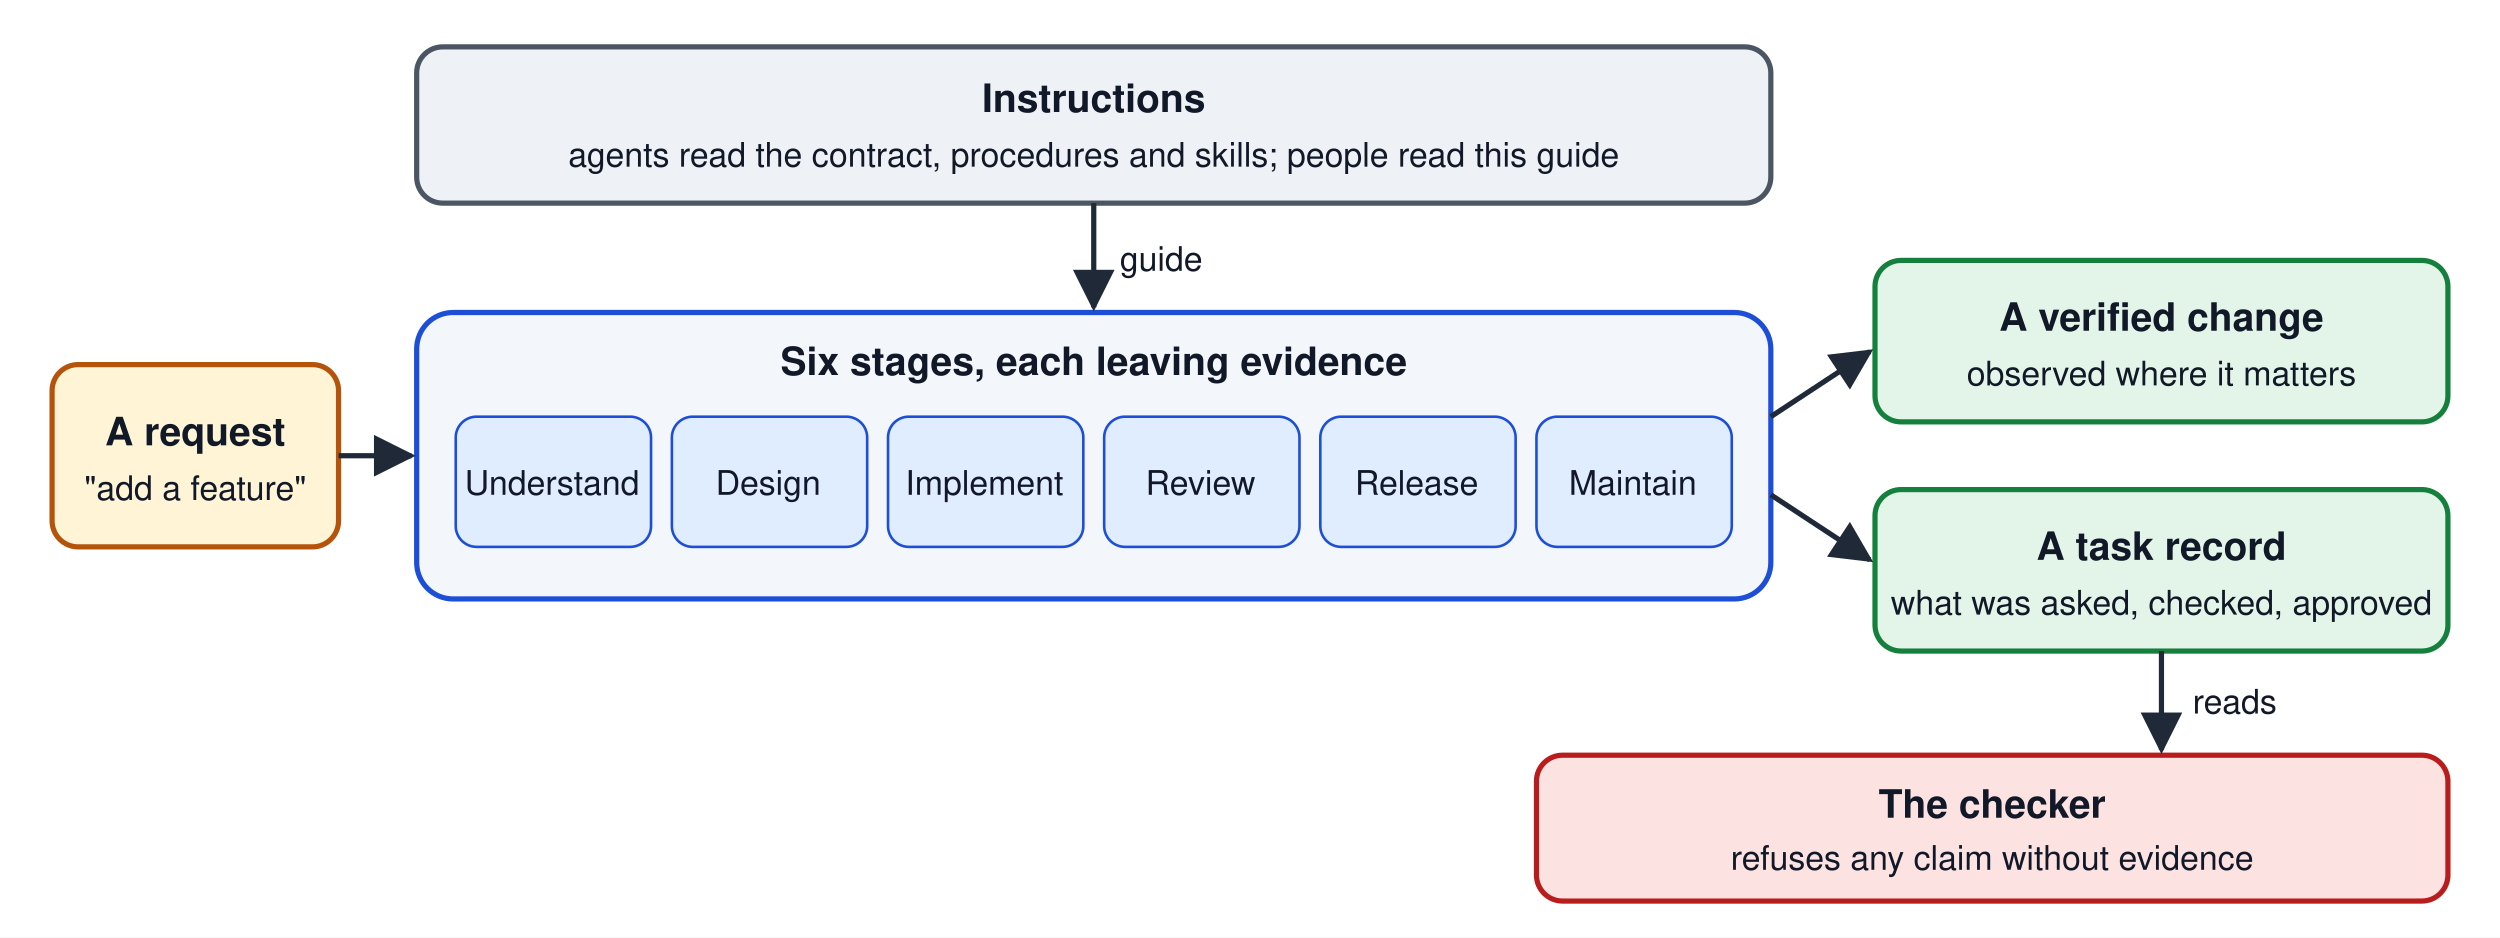
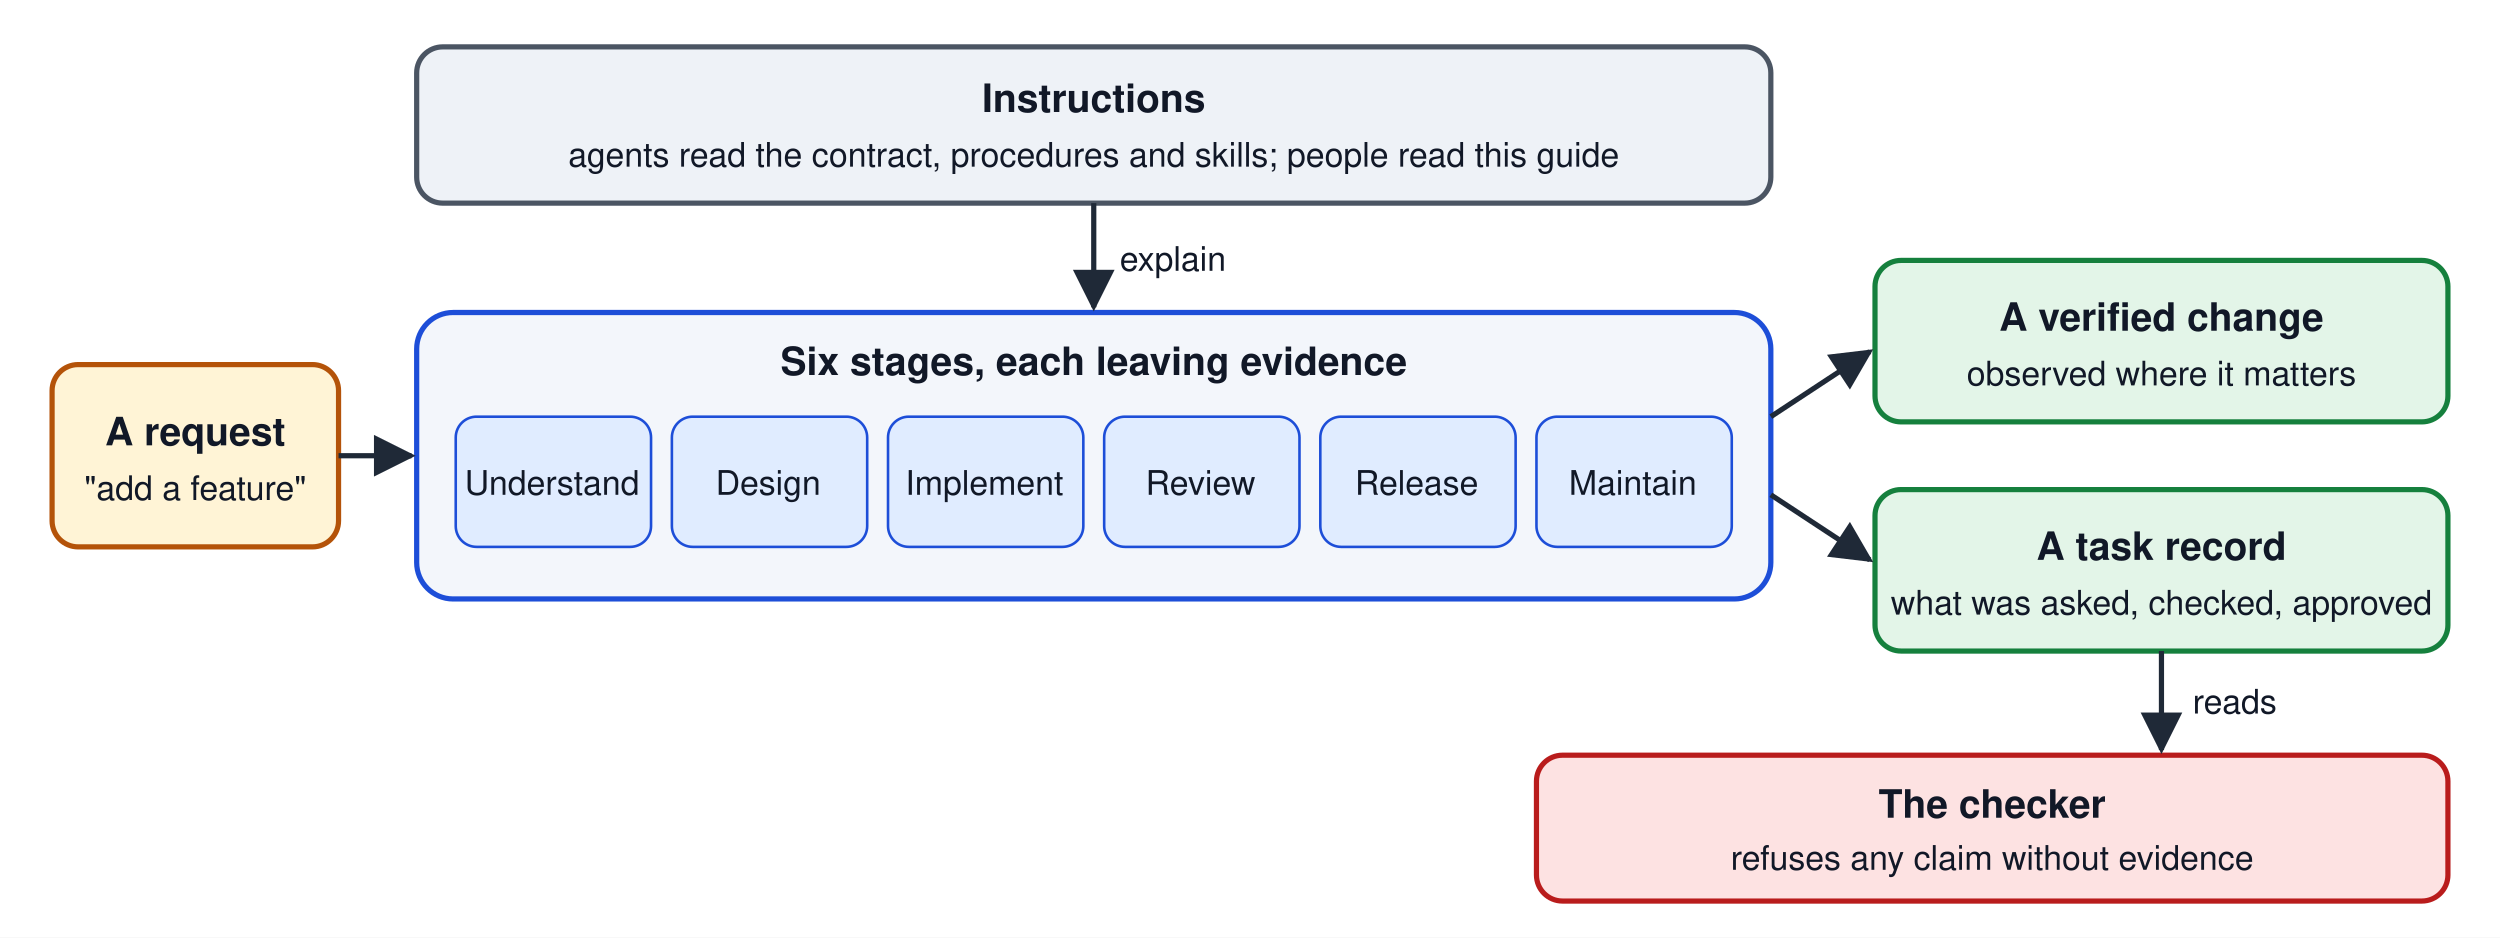
<svg xmlns="http://www.w3.org/2000/svg" viewBox="0 0 960 360" width="960" height="360" role="img" aria-labelledby="title desc" font-family="Helvetica, Arial, sans-serif">
  <defs>
    <marker id="arrow" viewBox="0 0 10 10" refX="9" refY="5" markerWidth="8" markerHeight="8" orient="auto-start-reverse">
      <path d="M0,0 L10,5 L0,10 z" fill="#1f2937" />
    </marker>
  </defs>
  <rect width="960" height="360" fill="#ffffff" />
  <g font-size="15" fill="#111827" text-anchor="middle">
    <rect x="20" y="140" width="110" height="70" rx="10" fill="#fff4d6" stroke="#b45309" stroke-width="2" />
    <text x="75" y="171" font-weight="bold">A request</text>
    <text x="75" y="192" font-size="13">"add a feature"</text>
    <rect x="160" y="120" width="520" height="110" rx="14" fill="#f3f6fb" stroke="#1d4ed8" stroke-width="2" />
    <text x="420" y="144" font-weight="bold">Six stages, each leaving evidence</text>
    <g font-size="13">
      <rect x="175" y="160" width="75" height="50" rx="8" fill="#e0ecff" stroke="#1d4ed8" />
      <text x="212" y="190">Understand</text>
      <rect x="258" y="160" width="75" height="50" rx="8" fill="#e0ecff" stroke="#1d4ed8" />
      <text x="295" y="190">Design</text>
      <rect x="341" y="160" width="75" height="50" rx="8" fill="#e0ecff" stroke="#1d4ed8" />
      <text x="378" y="190">Implement</text>
      <rect x="424" y="160" width="75" height="50" rx="8" fill="#e0ecff" stroke="#1d4ed8" />
      <text x="461" y="190">Review</text>
      <rect x="507" y="160" width="75" height="50" rx="8" fill="#e0ecff" stroke="#1d4ed8" />
      <text x="544" y="190">Release</text>
      <rect x="590" y="160" width="75" height="50" rx="8" fill="#e0ecff" stroke="#1d4ed8" />
      <text x="627" y="190">Maintain</text>
    </g>
    <rect x="720" y="100" width="220" height="62" rx="10" fill="#e3f5e8" stroke="#15803d" stroke-width="2" />
    <text x="830" y="127" font-weight="bold">A verified change</text>
    <text x="830" y="148" font-size="13">observed where it matters</text>
    <rect x="720" y="188" width="220" height="62" rx="10" fill="#e3f5e8" stroke="#15803d" stroke-width="2" />
    <text x="830" y="215" font-weight="bold">A task record</text>
    <text x="830" y="236" font-size="13">what was asked, checked, approved</text>
    <rect x="590" y="290" width="350" height="56" rx="10" fill="#fde2e2" stroke="#b91c1c" stroke-width="2" />
    <text x="765" y="314" font-weight="bold">The checker</text>
    <text x="765" y="334" font-size="13">refuses any claim without evidence</text>
    <rect x="160" y="18" width="520" height="60" rx="10" fill="#eef2f7" stroke="#4b5563" stroke-width="2" />
    <text x="420" y="43" font-weight="bold">Instructions</text>
    <text x="420" y="64" font-size="13">agents read the contract, procedures and skills; people read this guide</text>
  </g>
  <g stroke="#1f2937" stroke-width="2" fill="none" marker-end="url(#arrow)">
    <line x1="130" y1="175" x2="158" y2="175" />
    <line x1="680" y1="160" x2="718" y2="135" />
    <line x1="680" y1="190" x2="718" y2="215" />
    <line x1="420" y1="78" x2="420" y2="118" />
    <line x1="830" y1="250" x2="830" y2="288" />
  </g>
  <g font-size="13" fill="#111827">
    <text x="842" y="274">reads</text>
-     <text x="430" y="104">guide</text>
+     <text x="430" y="104">explain</text>
  </g>
</svg>
